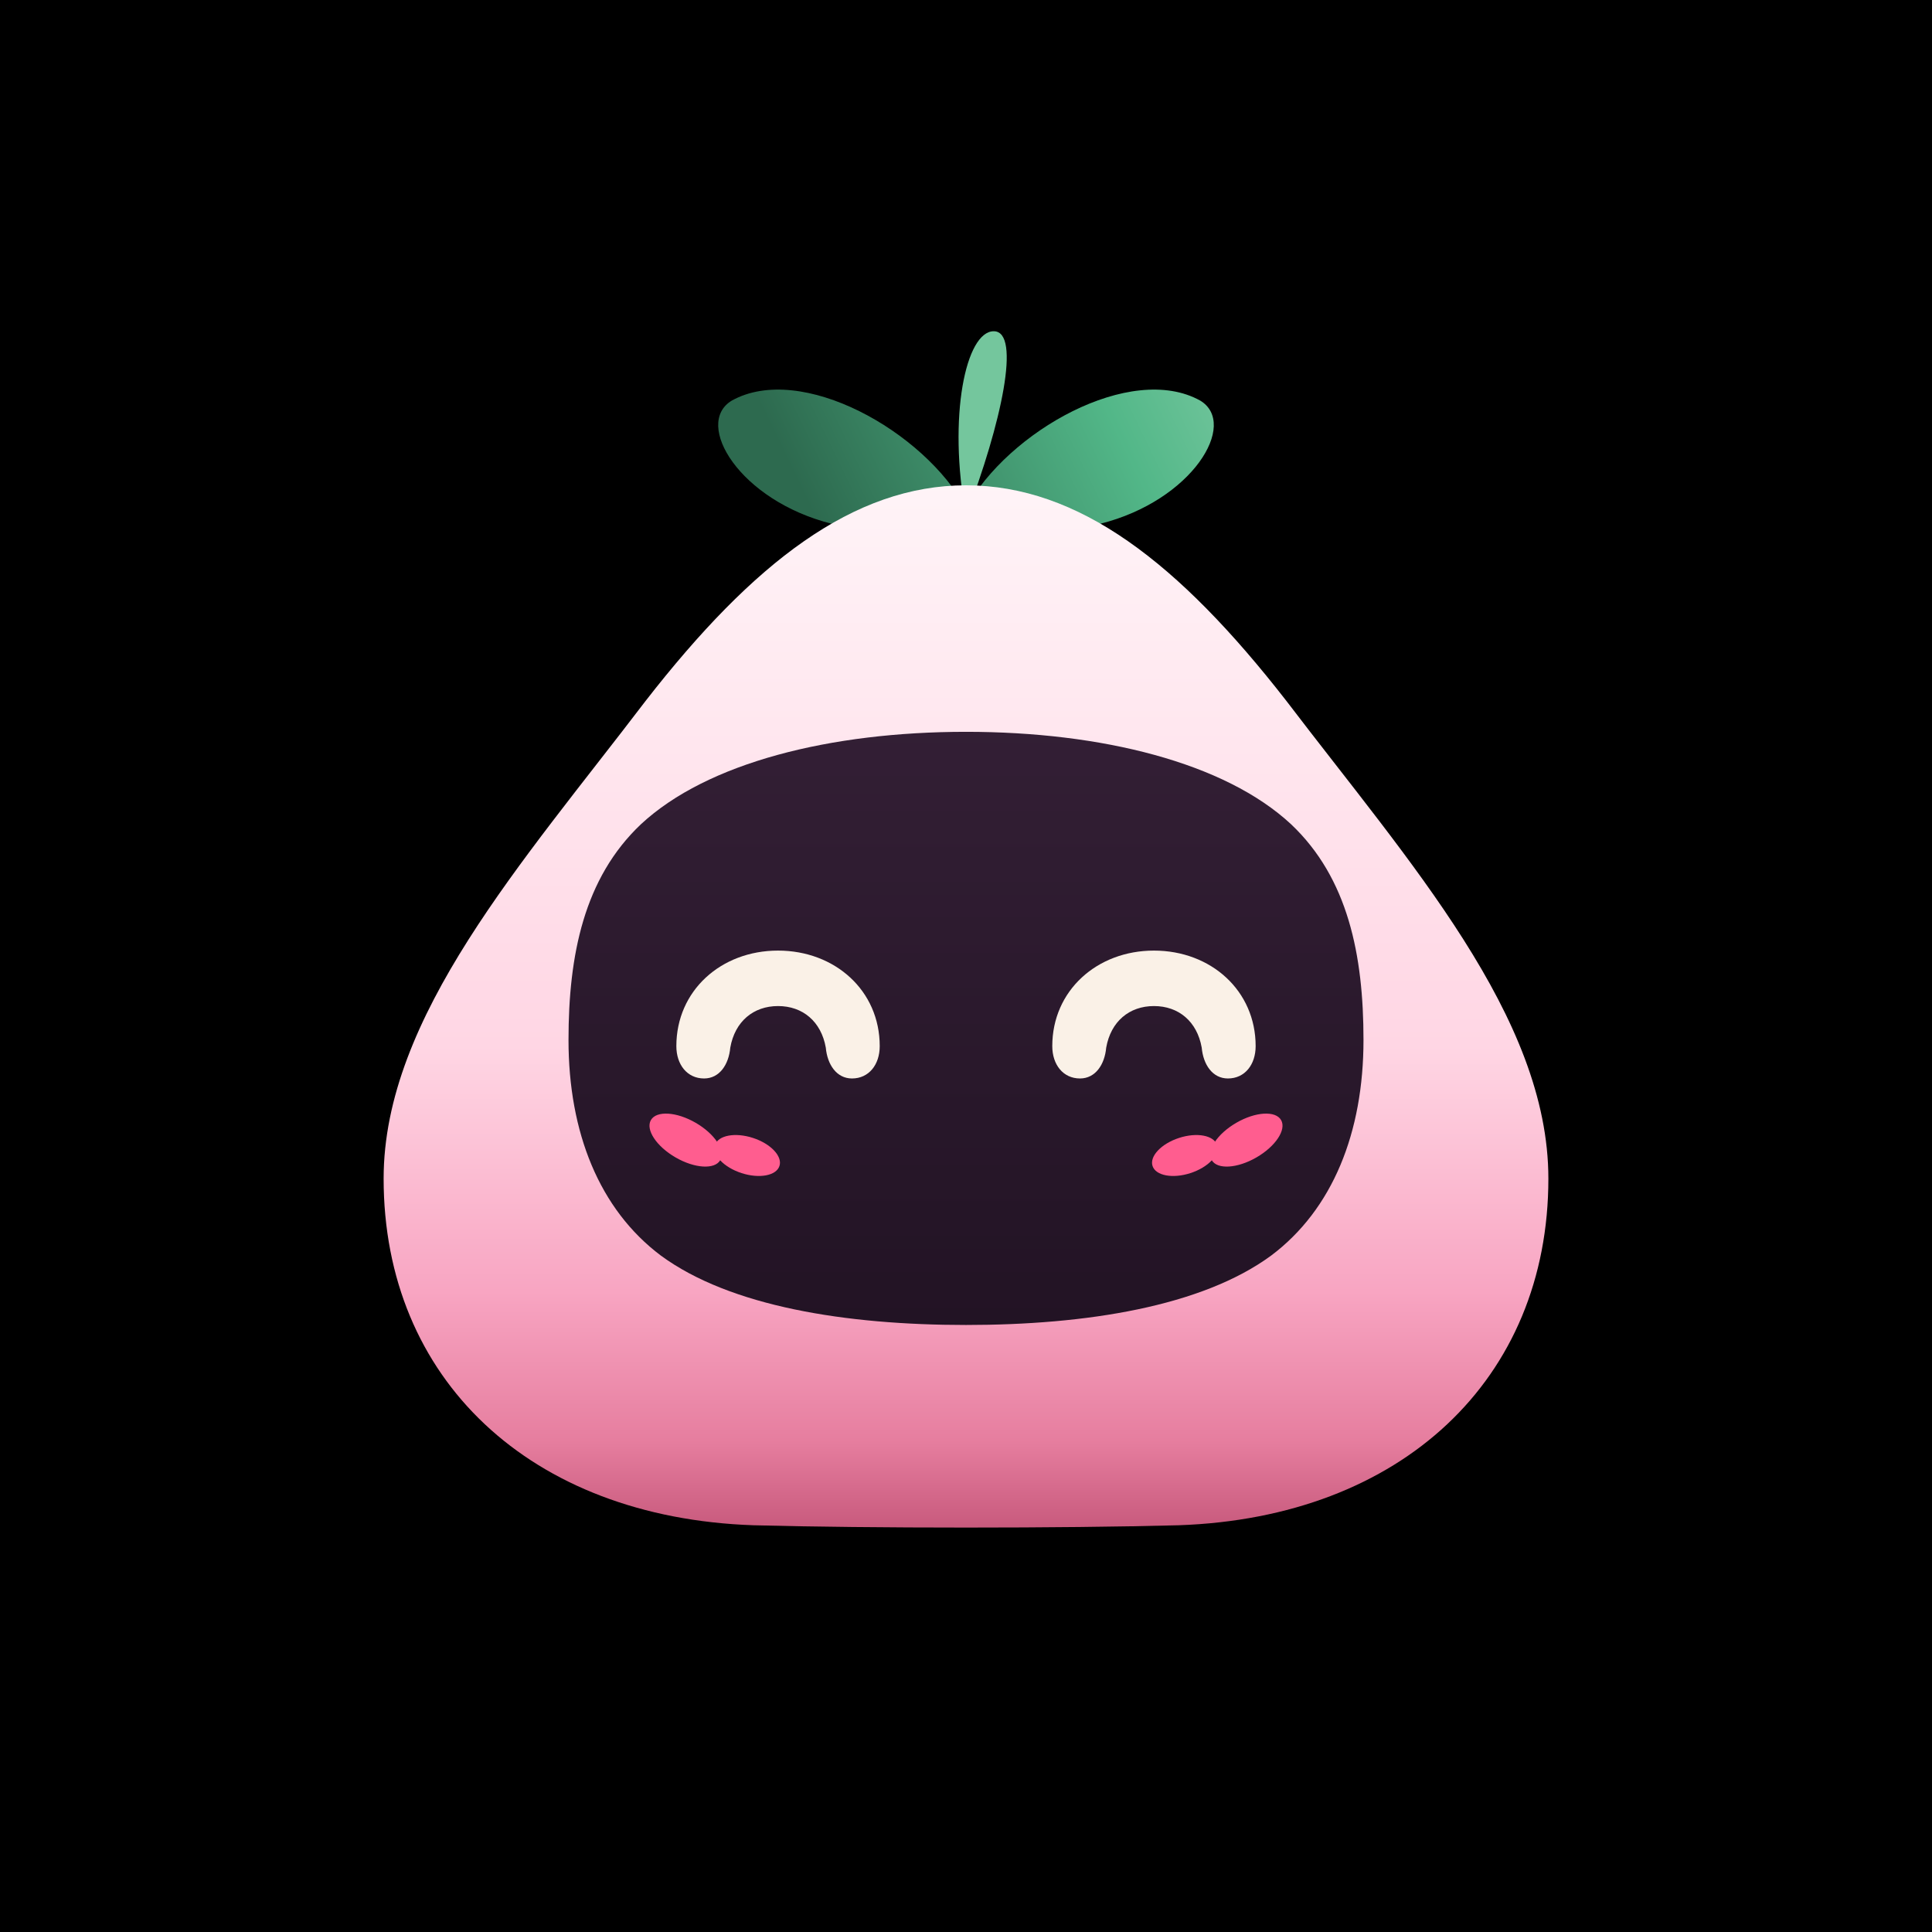
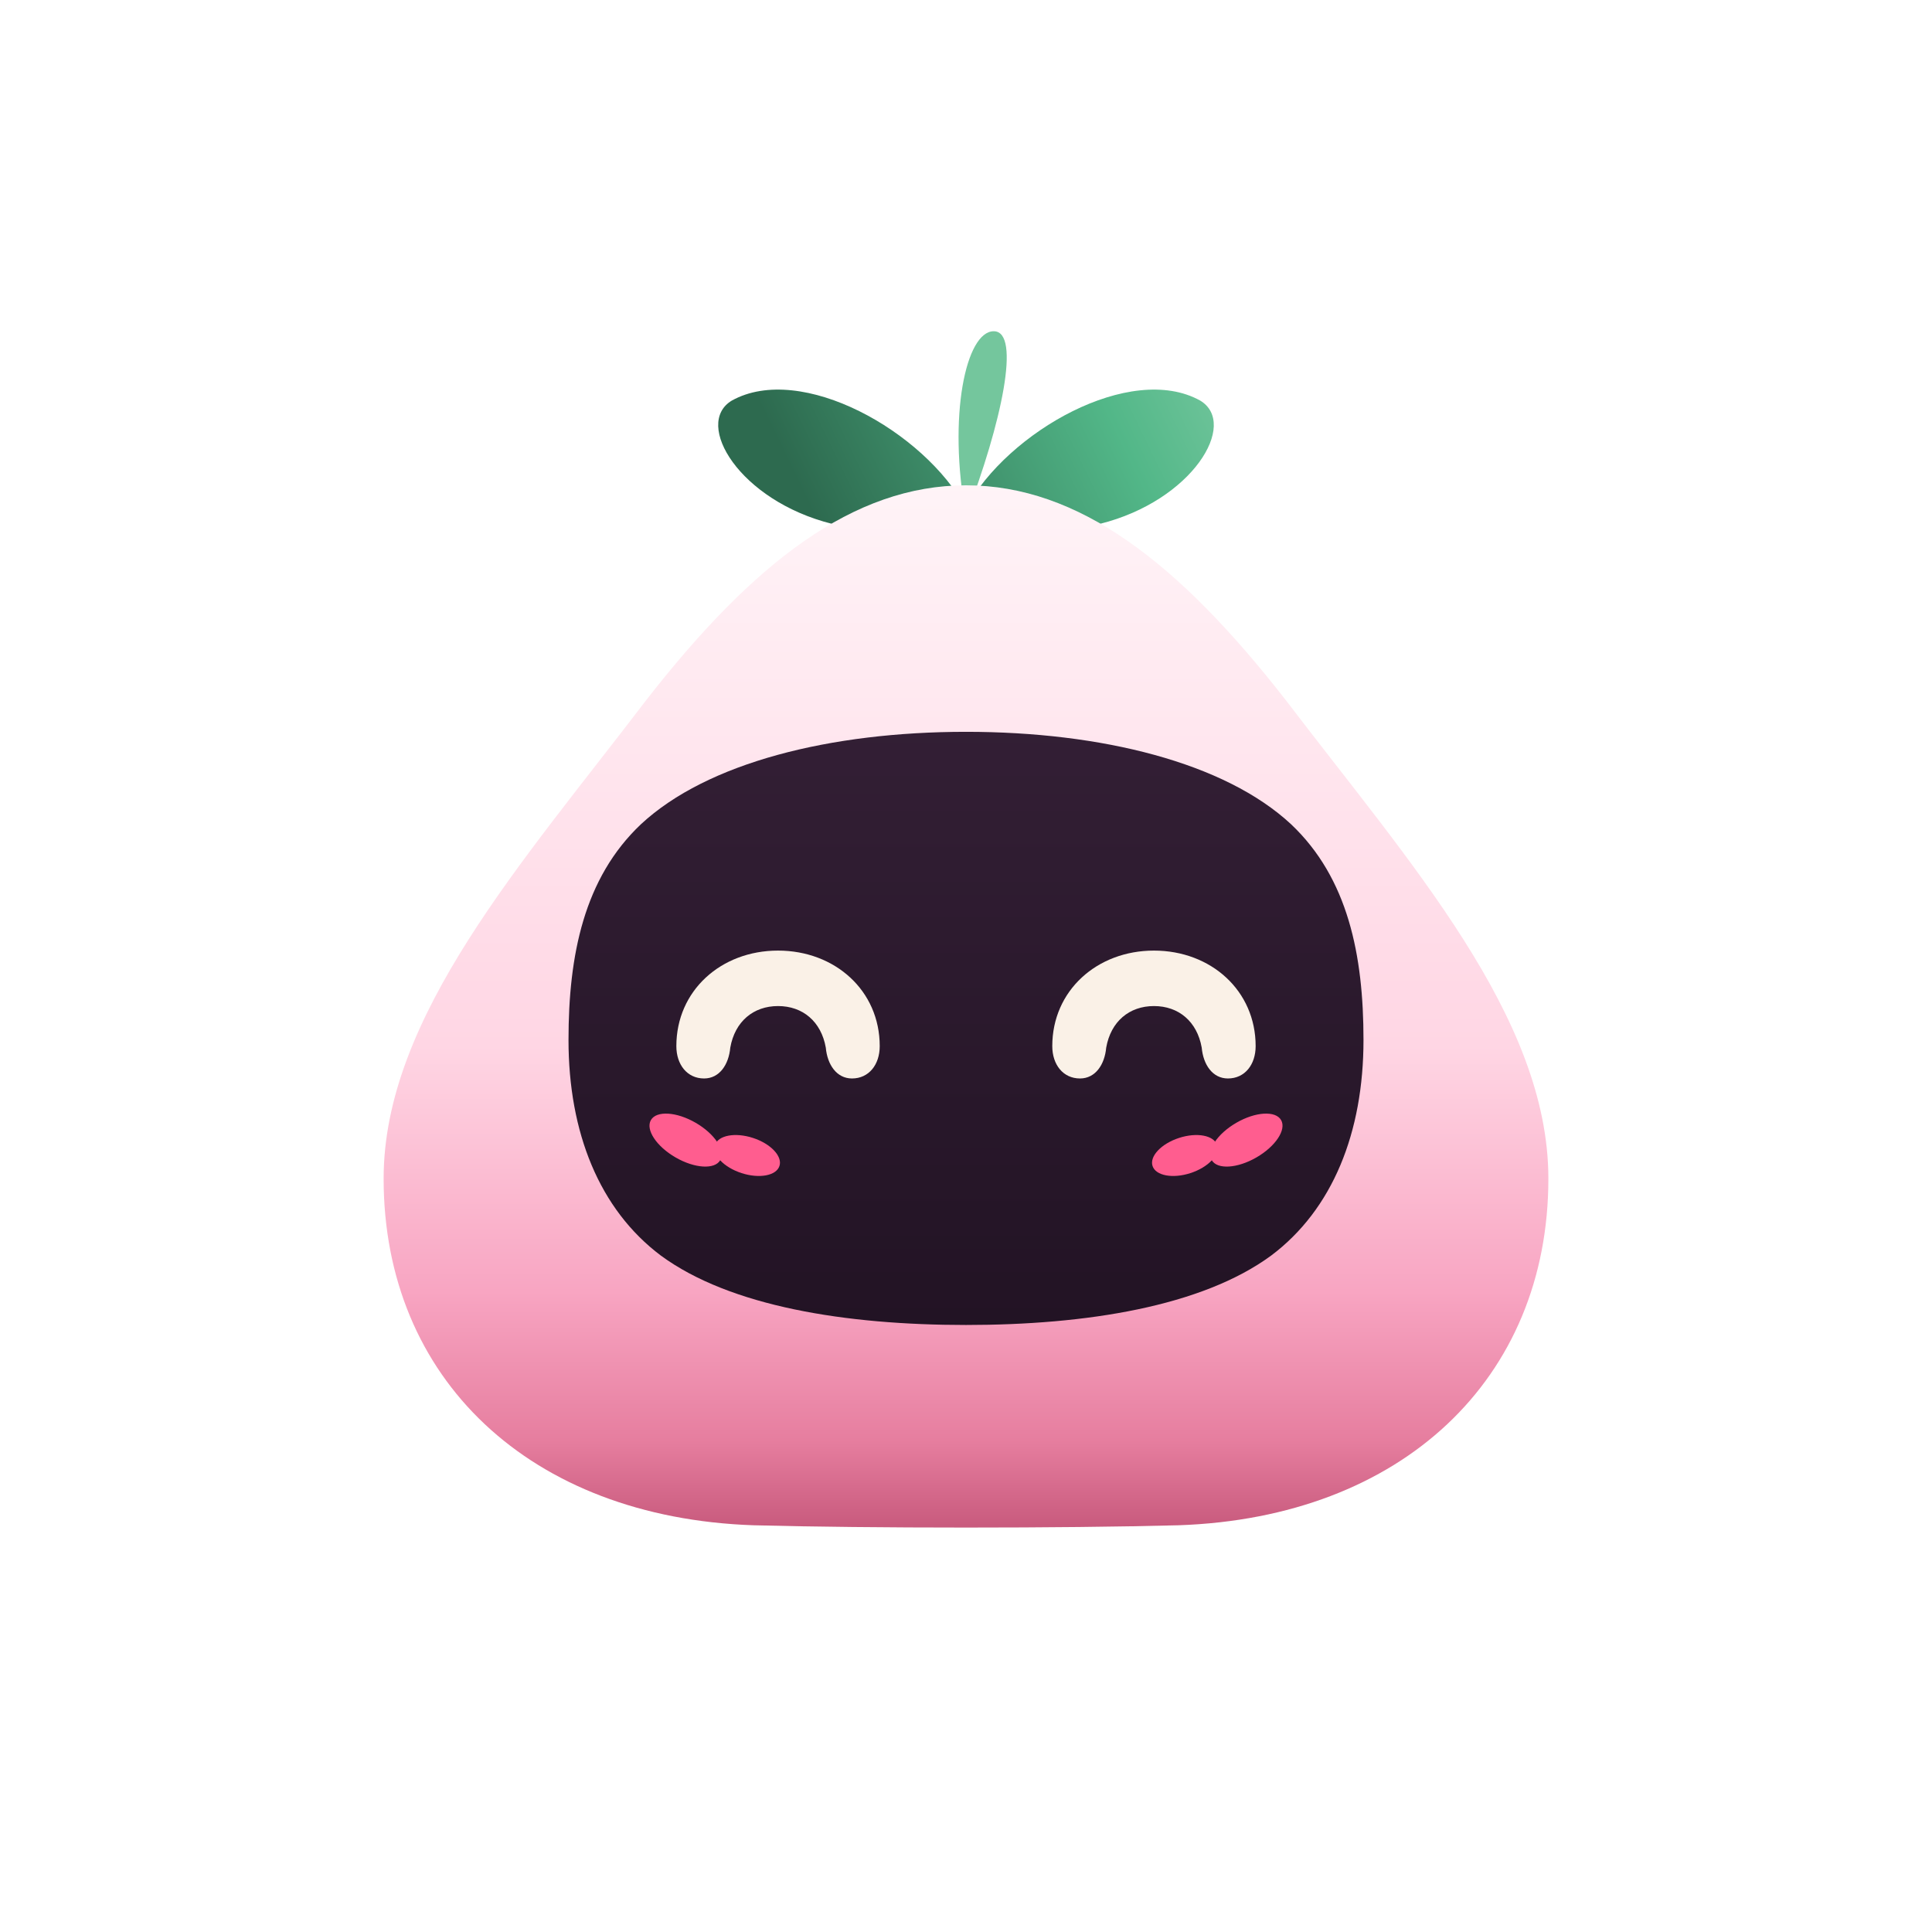
<svg xmlns="http://www.w3.org/2000/svg" id="mochi-char-1" viewBox="0 0 1254 1254" width="100%" height="100%">
  <defs>
    <linearGradient id="sproutGrad-1" x1="550" y1="380" x2="880" y2="220" gradientUnits="userSpaceOnUse">
      <stop offset="0%" stop-color="#2D6A4F" />
      <stop offset="55%" stop-color="#52B788" />
      <stop offset="100%" stop-color="#95D5B2" />
    </linearGradient>
    <linearGradient id="bodyGrad-1" x1="627" y1="300" x2="627" y2="990" gradientUnits="userSpaceOnUse">
      <stop offset="0%" stop-color="#FFF5F8" />
      <stop offset="55%" stop-color="#FFD6E4" />
      <stop offset="78%" stop-color="#F8A5C2" />
      <stop offset="92%" stop-color="#E67E9F" />
      <stop offset="100%" stop-color="#C95B7E" />
    </linearGradient>
    <linearGradient id="visorGrad-1" x1="627" y1="400" x2="627" y2="860" gradientUnits="userSpaceOnUse">
      <stop offset="0%" stop-color="#362138" />
      <stop offset="100%" stop-color="#221324" />
    </linearGradient>
    <style>
      #mochi-char-1 .body-part {
        transform-origin: 627px 985px;
        animation: breathe-1 4.2s cubic-bezier(0.45, 0.05, 0.55, 0.95) -0.37s infinite;
      }
      @keyframes breathe-1 {
        0%, 100% { transform: scale(1, 1) translateY(0px); }
        22% { transform: scale(1.018, 0.982) translateY(3px); }
        52% { transform: scale(0.982, 1.028) translateY(-10px); }
        70% { transform: scale(0.988, 1.020) translateY(-7px); }
        86% { transform: scale(1.010, 0.990) translateY(1.5px); }
      }
      #mochi-char-1 .sprout-part {
        transform-origin: 627px 330px;
        animation: sprout-1 4.2s ease-in-out -0.37s infinite;
      }
      @keyframes sprout-1 {
        0%, 100% { transform: rotate(0deg) translateY(0px); }
        25% { transform: rotate(-3.5deg) translateY(2px); }
        55% { transform: rotate(4.5deg) translateY(-9px); }
        80% { transform: rotate(-2deg) translateY(1px); }
      }
      #mochi-char-1 .visor-part {
        transform-origin: 627px 615px;
        animation: visor-1 4.2s cubic-bezier(0.45, 0.05, 0.55, 0.95) -0.37s infinite;
      }
      @keyframes visor-1 {
        0%, 100% { transform: translateY(0px) scale(1); }
        22% { transform: translateY(2px) scale(1.004, 0.996); }
        52% { transform: translateY(-8px) scale(0.996, 1.006); }
        86% { transform: translateY(1px); }
      }
      #mochi-char-1 .face-part {
        transform-origin: 627px 615px;
        animation: glance-1 10.5s ease-in-out -0.37s infinite;
      }
      @keyframes glance-1 {
        0%, 25%, 100% { transform: translate(0px, 0px); }
        30%, 44% { transform: translate(-5px, -3px); }
        48%, 68% { transform: translate(0px, 0px); }
        73%, 86% { transform: translate(5px, -3px); }
      }
      #mochi-char-1 .eye {
        transform-box: fill-box;
        transform-origin: center 65%;
        animation: blink-1 5.8s -0.37s infinite;
      }
      @keyframes blink-1 {
        0%, 68%, 74%, 100% { transform: scaleY(1); }
        71% { transform: scaleY(0.08) translateY(6px); }
      }
    </style>
  </defs>
-   <rect width="1254" height="1254" fill="#000000" />
  <g>
    <g class="sprout-part">
      <path d="M 627 330 C 600 280, 520 235, 475 260 C 450 275, 480 325, 540 340 C 580 350, 610 345, 627 330 Z" fill="url(#sproutGrad-1)" />
      <path d="M 627 330 C 654 280, 734 235, 779 260 C 804 275, 774 325, 714 340 C 674 350, 644 345, 627 330 Z" fill="url(#sproutGrad-1)" />
      <path d="M 627 335 C 615 270, 627 215, 645 215 C 663 215, 650 275, 627 335 Z" fill="#74C69D" />
    </g>
    <g class="body-part">
      <path d="M 627 315 C 700 315, 765 365, 835 455 C 915 560, 1005 660, 1005 765 C 1005 895, 910 985, 765 990 C 690 992, 564 992, 489 990 C 344 985, 249 895, 249 765 C 249 660, 339 560, 419 455 C 489 365, 554 315, 627 315 Z" fill="url(#bodyGrad-1)" />
    </g>
    <path class="visor-part" d="M 627 475 C 715 475, 795 495, 838 535 C 875 570, 885 620, 885 675 C 885 735, 865 785, 825 815 C 780 848, 705 860, 627 860 C 549 860, 474 848, 429 815 C 389 785, 369 735, 369 675 C 369 620, 379 570, 416 535 C 459 495, 539 475, 627 475 Z" fill="url(#visorGrad-1)" />
    <g class="face-part">
      <g fill="#FAF1E7">
        <g transform="translate(0, 45)">
          <path class="eye" d="M 457 655 C 446 655, 439 646, 439 634 C 439 598, 468 572, 505 572 C 542 572, 571 598, 571 634 C 571 646, 564 655, 553 655 C 543 655, 537 646, 536 635 C 533 618, 521 608, 505 608 C 489 608, 477 618, 474 635 C 473 646, 467 655, 457 655 Z" />
          <path class="eye" d="M 797 655 C 808 655, 815 646, 815 634 C 815 598, 786 572, 749 572 C 712 572, 683 598, 683 634 C 683 646, 690 655, 701 655 C 711 655, 717 646, 718 635 C 721 618, 733 608, 749 608 C 765 608, 777 618, 780 635 C 781 646, 787 655, 797 655 Z" />
        </g>
      </g>
      <g fill="#FF5D8F">
        <ellipse cx="445" cy="740" rx="26" ry="13" transform="rotate(30 445 740)" />
        <ellipse cx="485" cy="750" rx="22" ry="12" transform="rotate(18 485 750)" />
        <ellipse cx="809" cy="740" rx="26" ry="13" transform="rotate(-30 809 740)" />
        <ellipse cx="769" cy="750" rx="22" ry="12" transform="rotate(-18 769 750)" />
      </g>
    </g>
  </g>
</svg>
